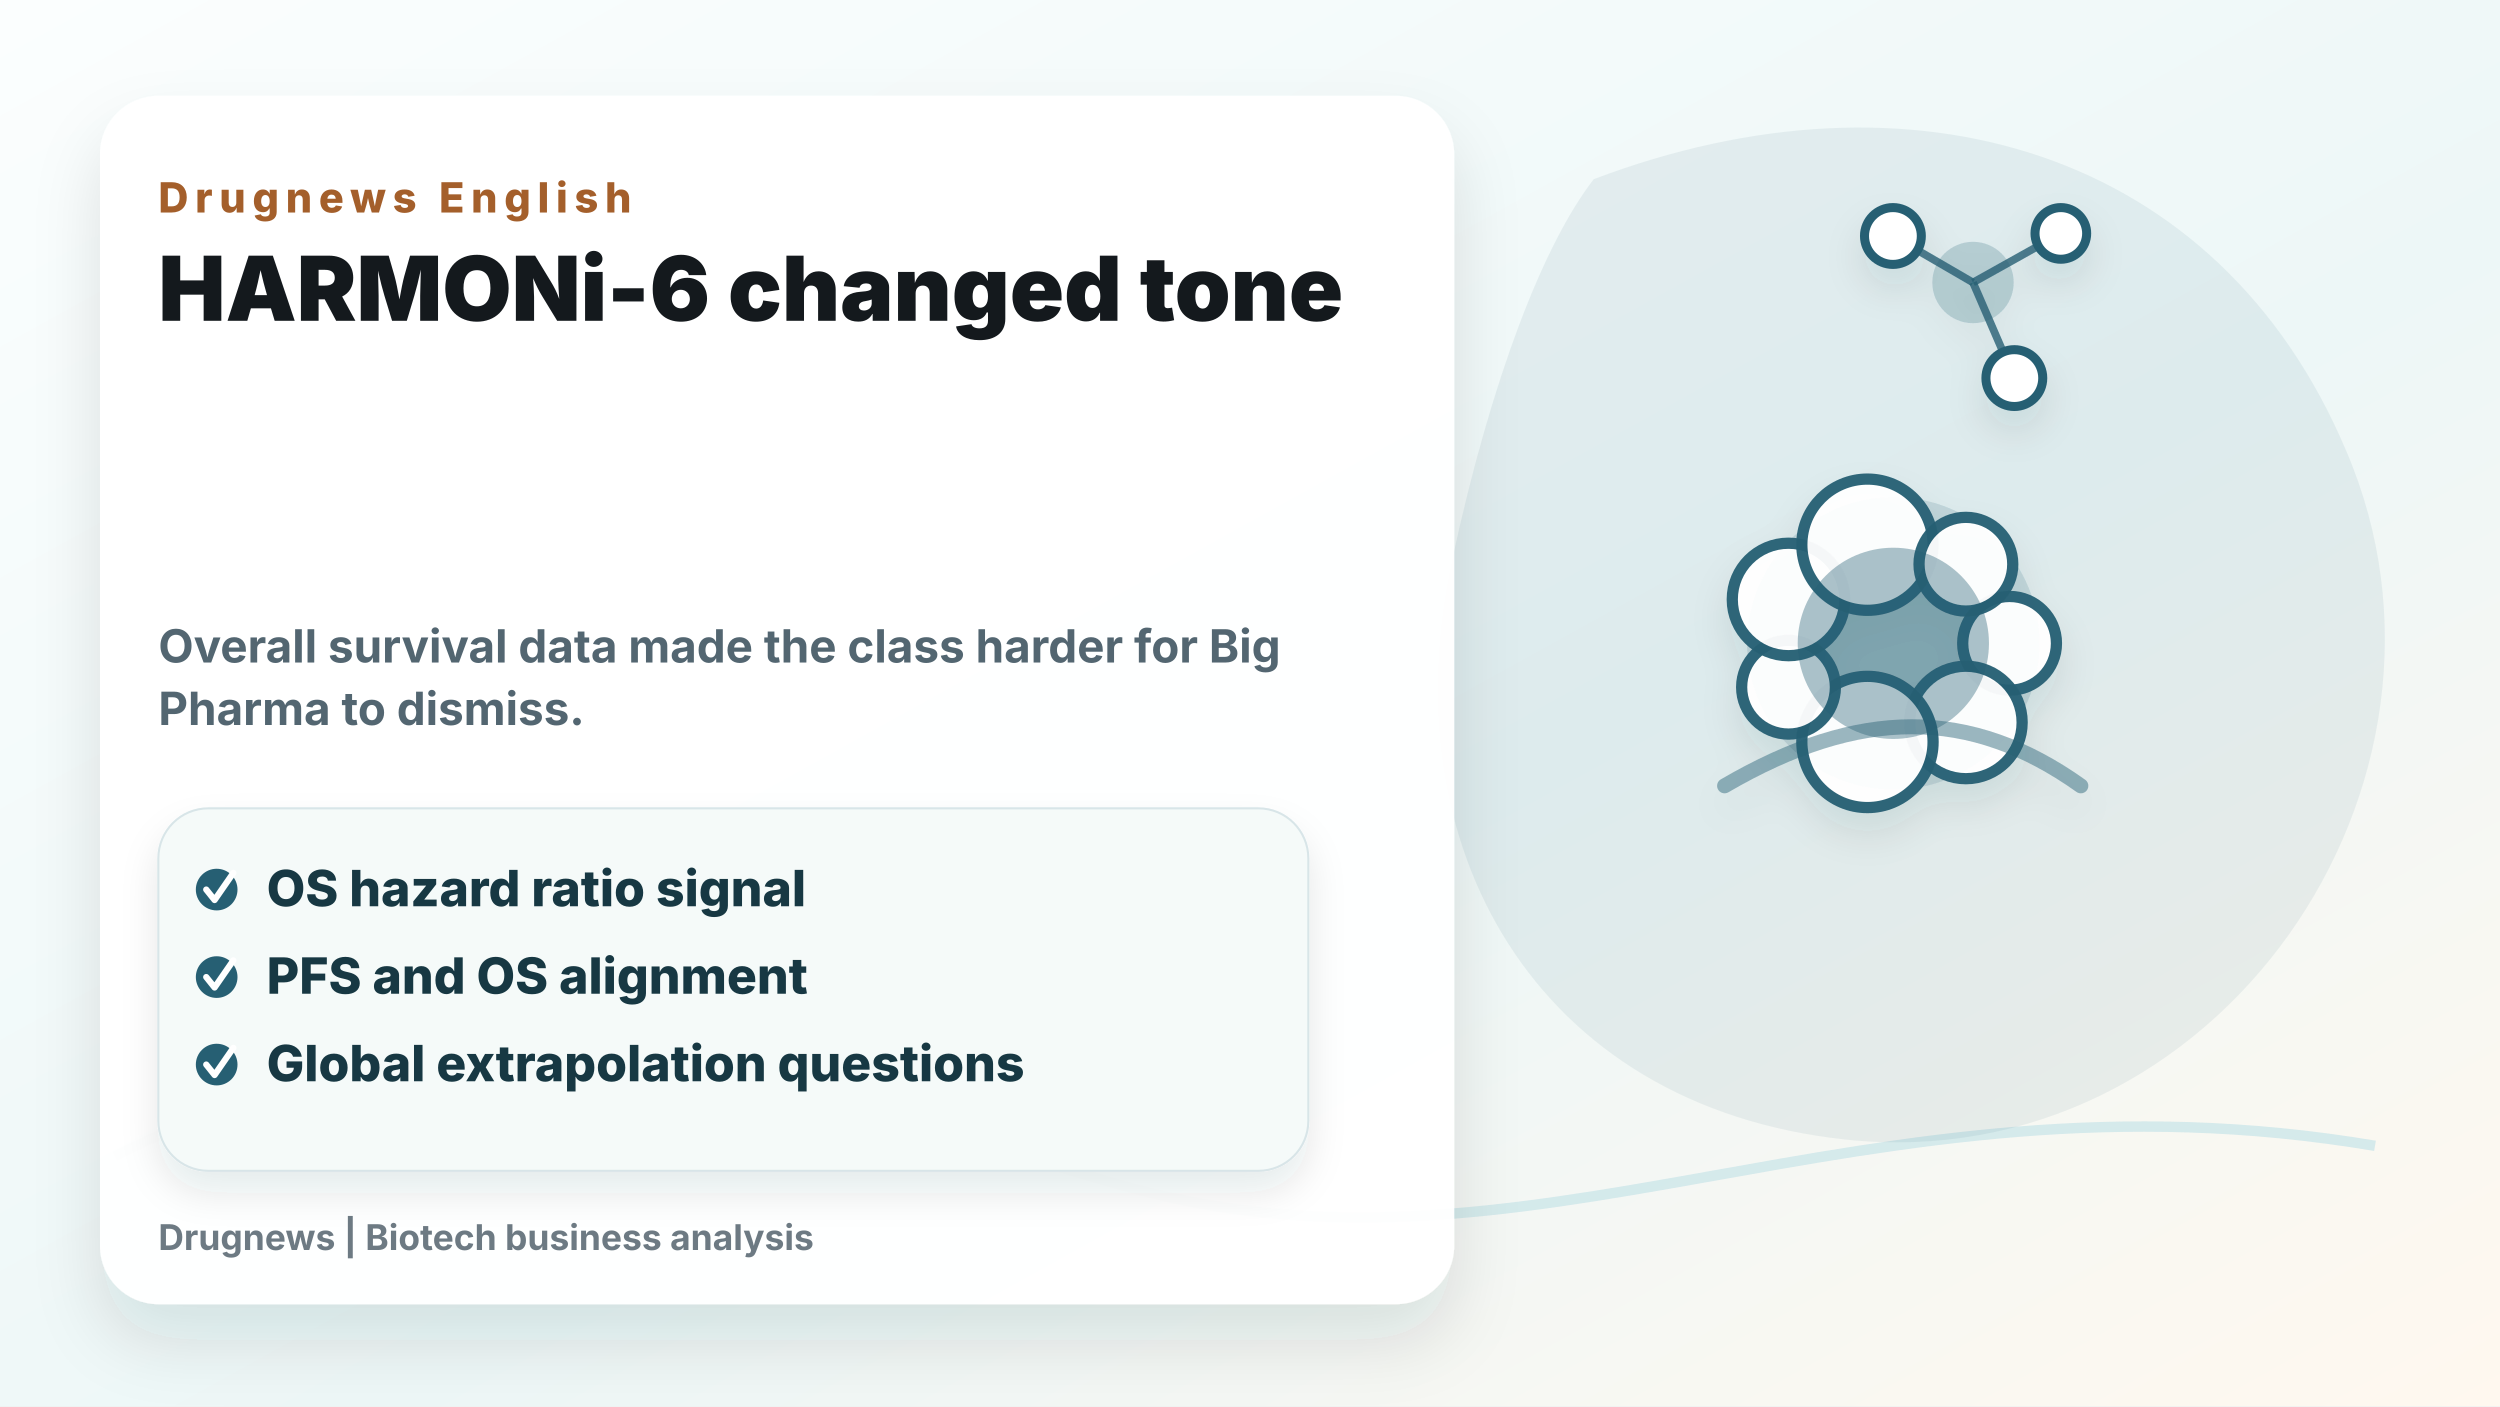
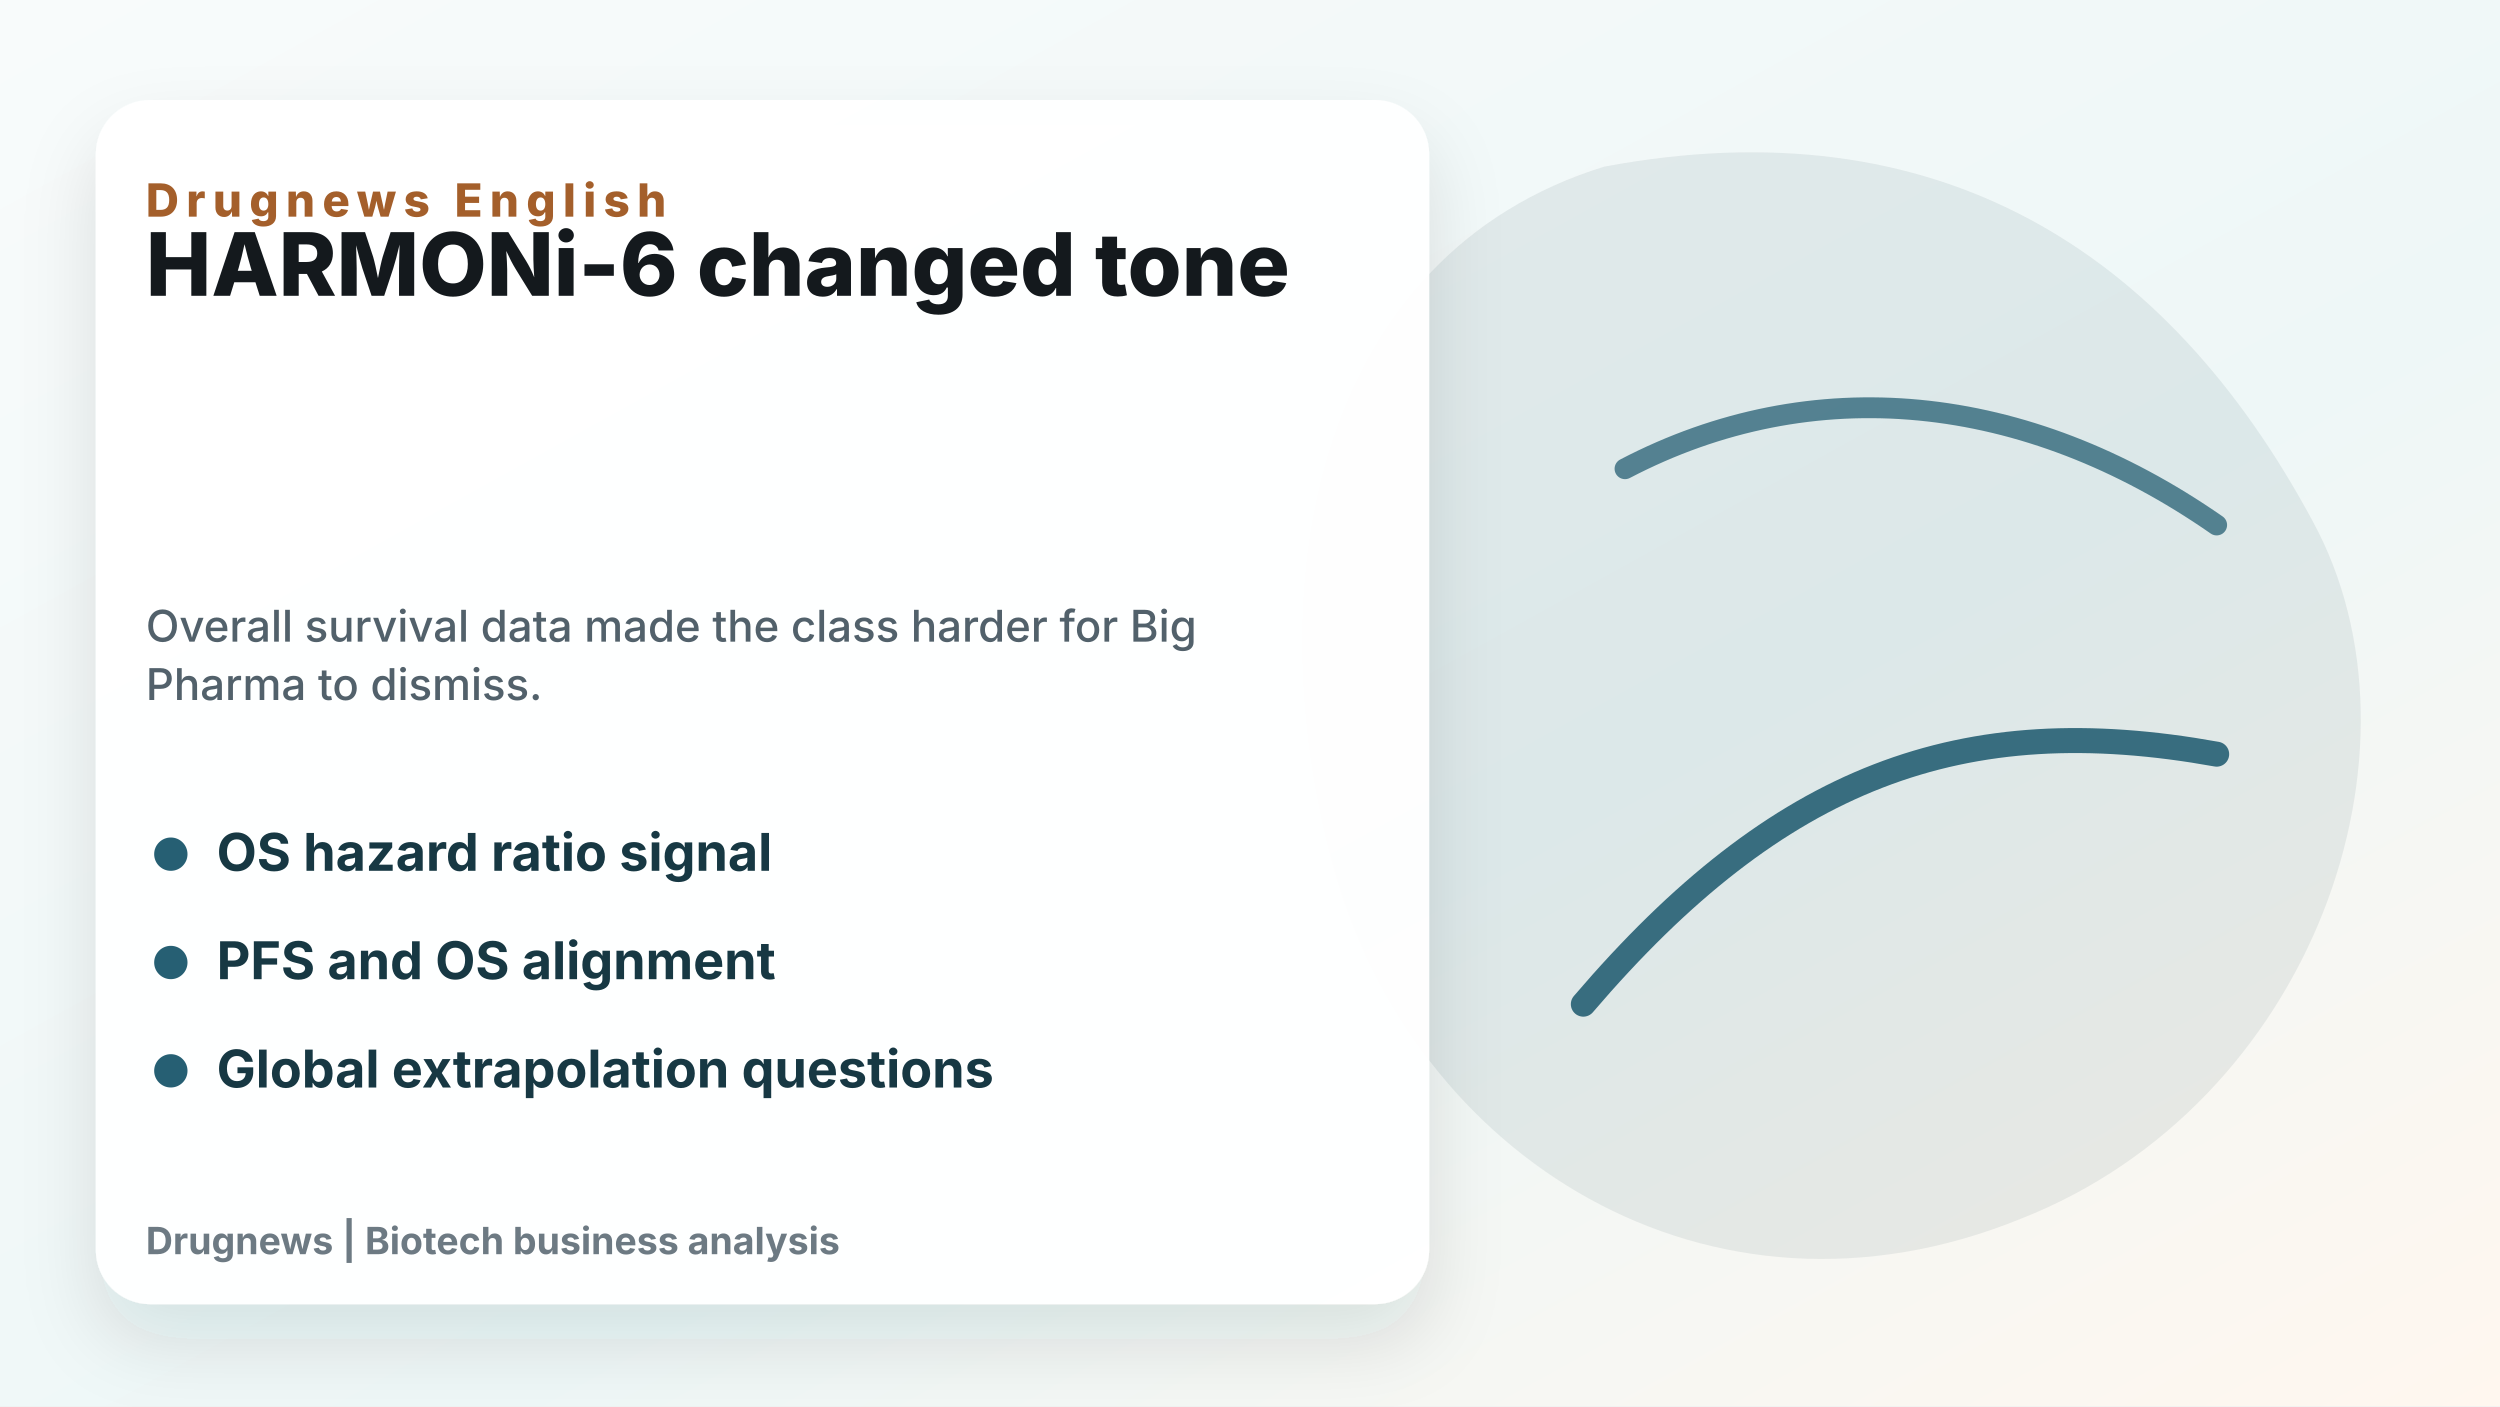
<svg xmlns="http://www.w3.org/2000/svg" width="1200" height="675" viewBox="0 0 1200 675" role="img" aria-label="HARMONi-6 changed tone">
  <defs>
    <linearGradient id="bg" x1="0" y1="0" x2="1" y2="1">
-       <stop offset="0%" stop-color="#fbfefe" />
-       <stop offset="58%" stop-color="#edf7f7" />
-       <stop offset="100%" stop-color="#fff8ef" />
+       <stop offset="0%" stop-color="#f8fbfb" />
+       <stop offset="60%" stop-color="#eef7f7" />
+       <stop offset="100%" stop-color="#fff7ef" />
    </linearGradient>
    <filter id="shadow" x="-20%" y="-20%" width="140%" height="140%">
-       <feDropShadow dx="0" dy="18" stdDeviation="16" flood-color="#12313c" flood-opacity="0.12" />
-     </filter>
-     <filter id="soft" x="-20%" y="-20%" width="140%" height="140%">
-       <feDropShadow dx="0" dy="10" stdDeviation="9" flood-color="#12313c" flood-opacity="0.10" />
+       <feDropShadow dx="0" dy="18" stdDeviation="18" flood-color="#12313c" flood-opacity="0.12" />
    </filter>
  </defs>
  <style>
-     .label{font:800 20px Inter,Arial,sans-serif;letter-spacing:.16em;text-transform:uppercase;fill:#a45f2b}
-     .title{font:850 43px Inter,Arial,sans-serif;fill:#14191d}
-     .subtitle{font:650 22px Inter,Arial,sans-serif;fill:#536671}
-     .point{font:800 24px Inter,Arial,sans-serif;fill:#173843}
-     .small{font:750 17px Inter,Arial,sans-serif;fill:#6d7a83}
+     .label{font:800 22px Inter,Arial,sans-serif;letter-spacing:.16em;text-transform:uppercase;fill:#a45f2b}
+     .title{font:800 42px Inter,Arial,sans-serif;fill:#14191d}
+     .subtitle{font:500 21px Inter,Arial,sans-serif;fill:#52616b}
+     .point{font:750 25px Inter,Arial,sans-serif;fill:#173843}
+     .small{font:700 18px Inter,Arial,sans-serif;fill:#6d7a83}
  </style>
  <rect width="1200" height="675" fill="url(#bg)" />
-   <path d="M55 555 C237 464 382 524 535 568 C734 626 891 508 1140 550" fill="none" stroke="#cfe7ea" stroke-width="5" opacity=".85" />
-   <path d="M765 86 C918 28 1065 72 1126 216 C1195 376 1064 566 886 547 C736 531 667 405 697 269 C716 181 741 117 765 86Z" fill="#265f73" opacity=".08" />
+   <path d="M770 80 C930 50 1040 120 1110 250 C1170 360 1110 530 970 585 C820 646 678 555 640 416 C602 276 634 122 770 80Z" fill="#12313c" opacity="0.08" />
+   <path d="M760 482 C854 372 942 340 1064 362" fill="none" stroke="#265f73" stroke-width="12" stroke-linecap="round" opacity=".9" />
+   <path d="M780 225 C870 178 972 188 1064 252" fill="none" stroke="#265f73" stroke-width="10" stroke-linecap="round" opacity=".75" />
  <g filter="url(#shadow)">
-     <rect x="48" y="46" width="650" height="580" rx="28" fill="#fff" opacity=".96" />
+     <rect x="46" y="48" width="640" height="578" rx="26" fill="#fff" opacity=".95" />
  </g>
-   <text x="76" y="102" class="label">Drugnews English</text>
-   <text x="76" y="154" class="title" text-anchor="start">HARMONi-6 changed tone</text>
-   <text x="76" y="318" class="subtitle" text-anchor="start">Overall survival data made the class harder for Big</text>
-   <text x="76" y="348" class="subtitle" text-anchor="start">Pharma to dismiss.</text>
-   <g filter="url(#soft)">
-     <rect x="76" y="388" width="552" height="174" rx="24" fill="#f5faf9" stroke="#d8e5e8" />
+   <text x="70" y="104" class="label">Drugnews English</text>
+   <text x="70" y="142" class="title">HARMONi-6 changed tone</text>
+   <text x="70" y="308" class="subtitle">Overall survival data made the class harder for Big</text>
+   <text x="70" y="336" class="subtitle">Pharma to dismiss.</text>
+   <g>
+     <circle cx="82" cy="410" r="8" fill="#265f73" />
+     <text x="104" y="418" class="point">OS hazard ratio signal</text>
  </g>
  <g>
-     <circle cx="104" cy="427" r="10" fill="#265f73" />
-     <path d="M99 427 l4 5 l9 -13" fill="none" stroke="#fff" stroke-width="3" stroke-linecap="round" stroke-linejoin="round" />
-     <text x="128" y="435" class="point">OS hazard ratio signal</text>
+     <circle cx="82" cy="462" r="8" fill="#265f73" />
+     <text x="104" y="470" class="point">PFS and OS alignment</text>
  </g>
  <g>
-     <circle cx="104" cy="469" r="10" fill="#265f73" />
-     <path d="M99 469 l4 5 l9 -13" fill="none" stroke="#fff" stroke-width="3" stroke-linecap="round" stroke-linejoin="round" />
-     <text x="128" y="477" class="point">PFS and OS alignment</text>
+     <circle cx="82" cy="514" r="8" fill="#265f73" />
+     <text x="104" y="522" class="point">Global extrapolation questions</text>
  </g>
-   <g>
-     <circle cx="104" cy="511" r="10" fill="#265f73" />
-     <path d="M99 511 l4 5 l9 -13" fill="none" stroke="#fff" stroke-width="3" stroke-linecap="round" stroke-linejoin="round" />
-     <text x="128" y="519" class="point">Global extrapolation questions</text>
-   </g>
-   <text x="76" y="600" class="small">Drugnews | Biotech business analysis</text>
-   <g filter="url(#soft)">
-     <g transform="translate(790 190) scale(0.9)">
-       <circle cx="132" cy="132" r="78" fill="#265f73" opacity=".16" />
-       <circle cx="194.0" cy="132.0" r="25" fill="#fff" stroke="#265f73" stroke-width="6" opacity=".95" />
-       <circle cx="170.7" cy="174.2" r="30" fill="#fff" stroke="#265f73" stroke-width="6" opacity=".95" />
-       <circle cx="118.2" cy="184.6" r="35" fill="#fff" stroke="#265f73" stroke-width="6" opacity=".95" />
-       <circle cx="76.1" cy="155.4" r="25" fill="#fff" stroke="#265f73" stroke-width="6" opacity=".95" />
-       <circle cx="76.1" cy="108.6" r="30" fill="#fff" stroke="#265f73" stroke-width="6" opacity=".95" />
-       <circle cx="118.2" cy="79.4" r="35" fill="#fff" stroke="#265f73" stroke-width="6" opacity=".95" />
-       <circle cx="170.7" cy="89.8" r="25" fill="#fff" stroke="#265f73" stroke-width="6" opacity=".95" />
-       <circle cx="132" cy="132" r="48" fill="#265f73" opacity=".38" stroke="#265f73" stroke-width="6" />
-       <path d="M42 208 c72-42 131-42 190 0" fill="none" stroke="#265f73" stroke-width="8" opacity=".45" stroke-linecap="round" />
-     </g>
-     <g transform="translate(890 86) scale(0.62)">
-       <line x1="30" y1="44" x2="92" y2="80" stroke="#265f73" stroke-width="6" opacity=".8" />
-       <line x1="92" y1="80" x2="160" y2="42" stroke="#265f73" stroke-width="6" opacity=".8" />
-       <line x1="92" y1="80" x2="124" y2="154" stroke="#265f73" stroke-width="6" opacity=".8" />
-       <circle cx="30" cy="44" r="22" fill="#fff" stroke="#265f73" stroke-width="7" />
-       <circle cx="92" cy="80" r="28" fill="#265f73" opacity=".22" stroke="#265f73" stroke-width="7" />
-       <circle cx="160" cy="42" r="20" fill="#fff" stroke="#265f73" stroke-width="7" />
-       <circle cx="124" cy="154" r="22" fill="#fff" stroke="#265f73" stroke-width="7" />
-     </g>
-   </g>
+   <text x="70" y="602" class="small">Drugnews | Biotech business analysis</text>
</svg>
